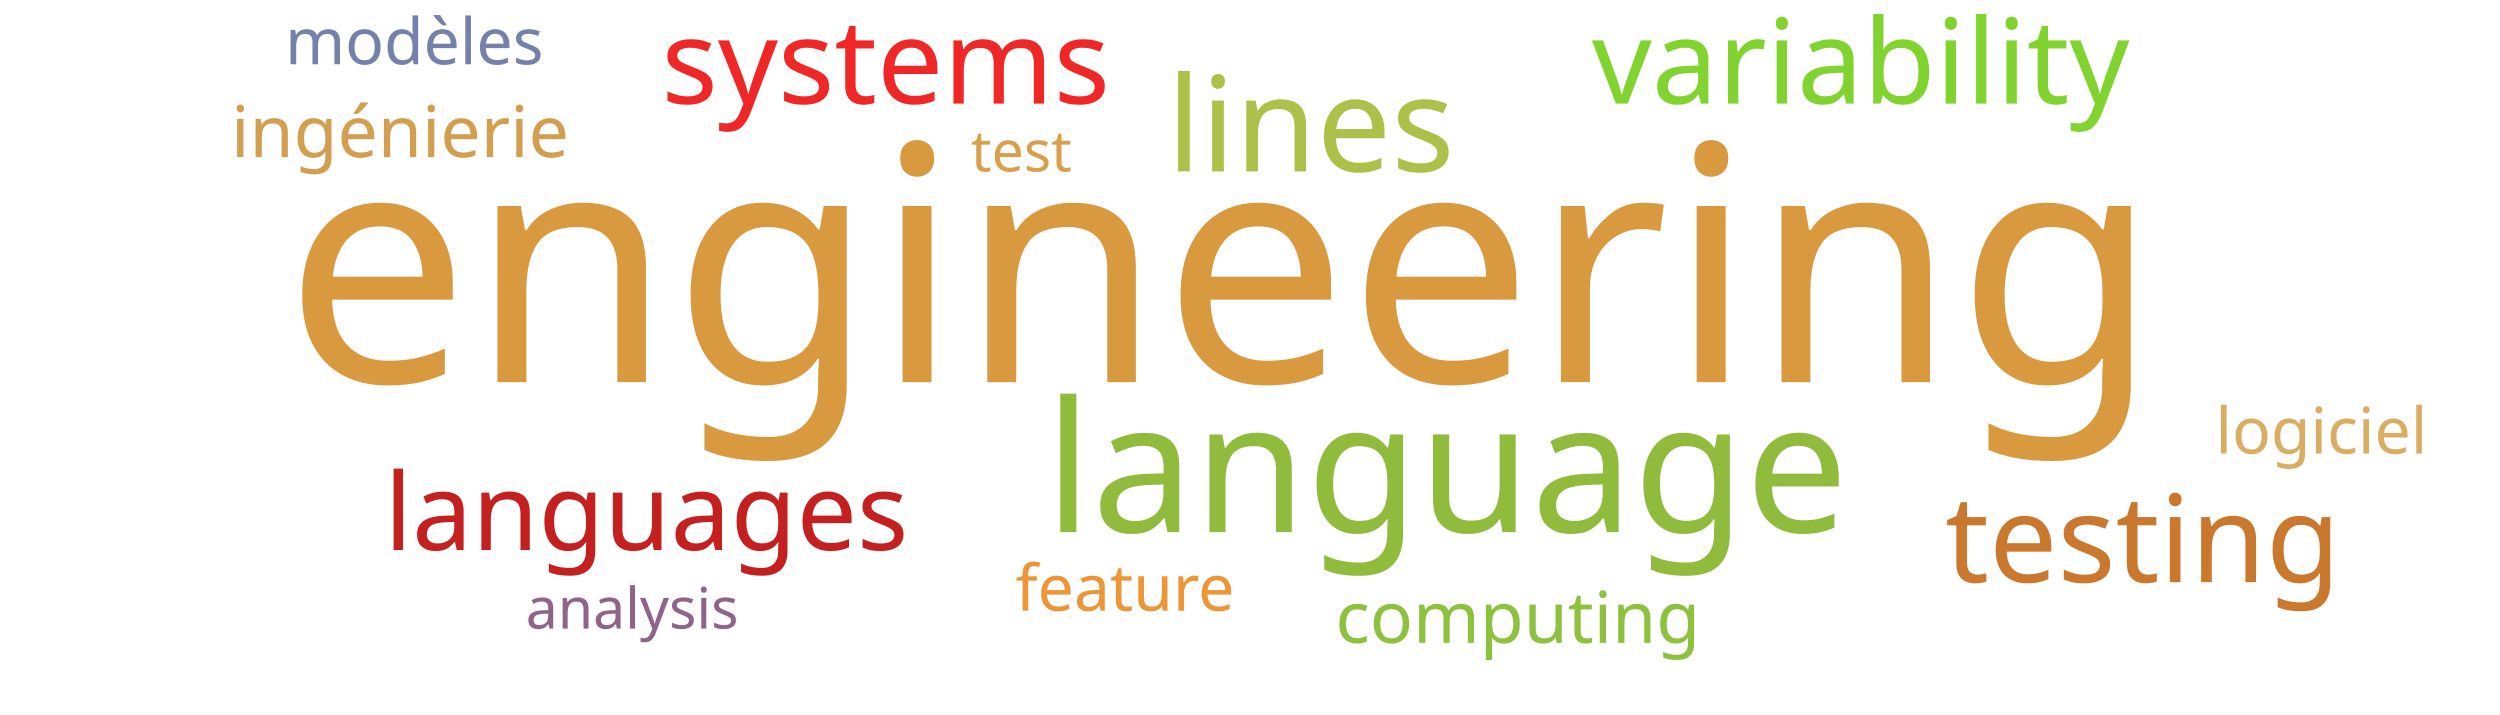
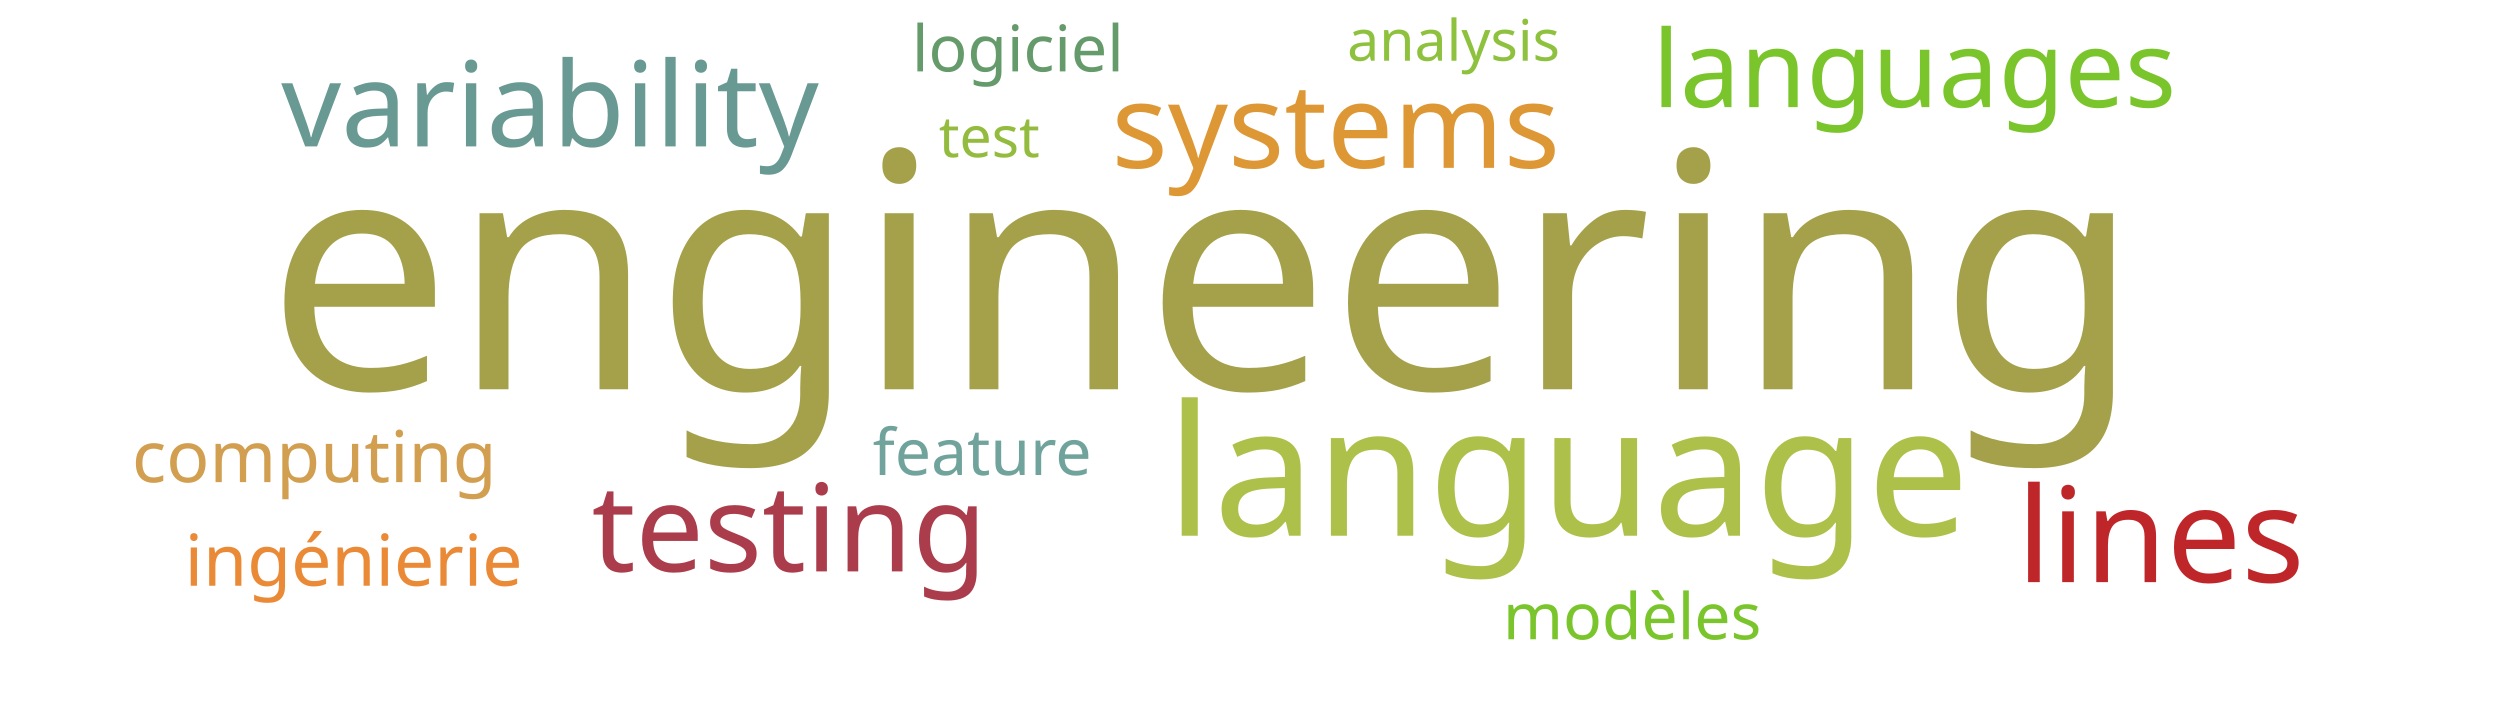
<svg xmlns="http://www.w3.org/2000/svg" width="700" height="200">
  <g transform="translate(350, 100)">
-     <text text-anchor="middle" style="font-family: Impact; font-size: 92px; fill: #d8993f" transform="translate(-8,7)rotate(0)">engineering</text>
-     <text text-anchor="middle" style="font-family: Impact; font-size: 51px; fill: #91bb3c" transform="translate(55,49)rotate(0)">language</text>
-     <text text-anchor="middle" style="font-family: Impact; font-size: 37px; fill: #adc14a" transform="translate(17,-52)rotate(0)">lines</text>
-     <text text-anchor="middle" style="font-family: Impact; font-size: 34px; fill: #cb782f" transform="translate(250,63)rotate(0)">testing</text>
-     <text text-anchor="middle" style="font-family: Impact; font-size: 33px; fill: #81d32f" transform="translate(171,-71)rotate(0)">variability</text>
-     <text text-anchor="middle" style="font-family: Impact; font-size: 33px; fill: #ef2727" transform="translate(-102,-71)rotate(0)">systems</text>
-     <text text-anchor="middle" style="font-family: Impact; font-size: 30px; fill: #c42020" transform="translate(-169,54)rotate(0)">languages</text>
-     <text text-anchor="middle" style="font-family: Impact; font-size: 20px; fill: #8ec23e" transform="translate(75,80)rotate(0)">computing</text>
-     <text text-anchor="middle" style="font-family: Impact; font-size: 20px; fill: #d19f4f" transform="translate(-238,-56)rotate(0)">ingénierie</text>
-     <text text-anchor="middle" style="font-family: Impact; font-size: 18px; fill: #ec9637" transform="translate(-35,71)rotate(0)">feature</text>
-     <text text-anchor="middle" style="font-family: Impact; font-size: 18px; fill: #7581ab" transform="translate(-234,-82)rotate(0)">modèles</text>
-     <text text-anchor="middle" style="font-family: Impact; font-size: 18px; fill: #d9ae63" transform="translate(300,27)rotate(0)">logiciel</text>
-     <text text-anchor="middle" style="font-family: Impact; font-size: 16px; fill: #8e6488" transform="translate(-173,76)rotate(0)">analysis</text>
-     <text text-anchor="middle" style="font-family: Impact; font-size: 16px; fill: #d8a04c" transform="translate(-64,-52)rotate(0)">test</text>
+     <text text-anchor="middle" style="font-family: Impact; font-size: 92px; fill: #a5a14a" transform="translate(-13,9)rotate(0)">engineering</text>
+     <text text-anchor="middle" style="font-family: Impact; font-size: 51px; fill: #adc14a" transform="translate(89,50)rotate(0)">language</text>
+     <text text-anchor="middle" style="font-family: Impact; font-size: 37px; fill: #bf262a" transform="translate(255,63)rotate(0)">lines</text>
+     <text text-anchor="middle" style="font-family: Impact; font-size: 34px; fill: #ab3c4b" transform="translate(-129,60)rotate(0)">testing</text>
+     <text text-anchor="middle" style="font-family: Impact; font-size: 33px; fill: #689993" transform="translate(-196,-59)rotate(0)">variability</text>
+     <text text-anchor="middle" style="font-family: Impact; font-size: 33px; fill: #dd9735" transform="translate(24,-53)rotate(0)">systems</text>
+     <text text-anchor="middle" style="font-family: Impact; font-size: 30px; fill: #7ac52c" transform="translate(186,-70)rotate(0)">languages</text>
+     <text text-anchor="middle" style="font-family: Impact; font-size: 20px; fill: #d19f4f" transform="translate(-262,35)rotate(0)">computing</text>
+     <text text-anchor="middle" style="font-family: Impact; font-size: 20px; fill: #ea8a37" transform="translate(-251,64)rotate(0)">ingénierie</text>
+     <text text-anchor="middle" style="font-family: Impact; font-size: 18px; fill: #6fa39c" transform="translate(-75,33)rotate(0)">feature</text>
+     <text text-anchor="middle" style="font-family: Impact; font-size: 18px; fill: #7ac52c" transform="translate(107,79)rotate(0)">modèles</text>
+     <text text-anchor="middle" style="font-family: Impact; font-size: 18px; fill: #659b6b" transform="translate(-65,-80)rotate(0)">logiciel</text>
+     <text text-anchor="middle" style="font-family: Impact; font-size: 16px; fill: #8ec23e" transform="translate(57,-83)rotate(0)">analysis</text>
+     <text text-anchor="middle" style="font-family: Impact; font-size: 16px; fill: #93bb3e" transform="translate(-73,-56)rotate(0)">test</text>
  </g>
</svg>
